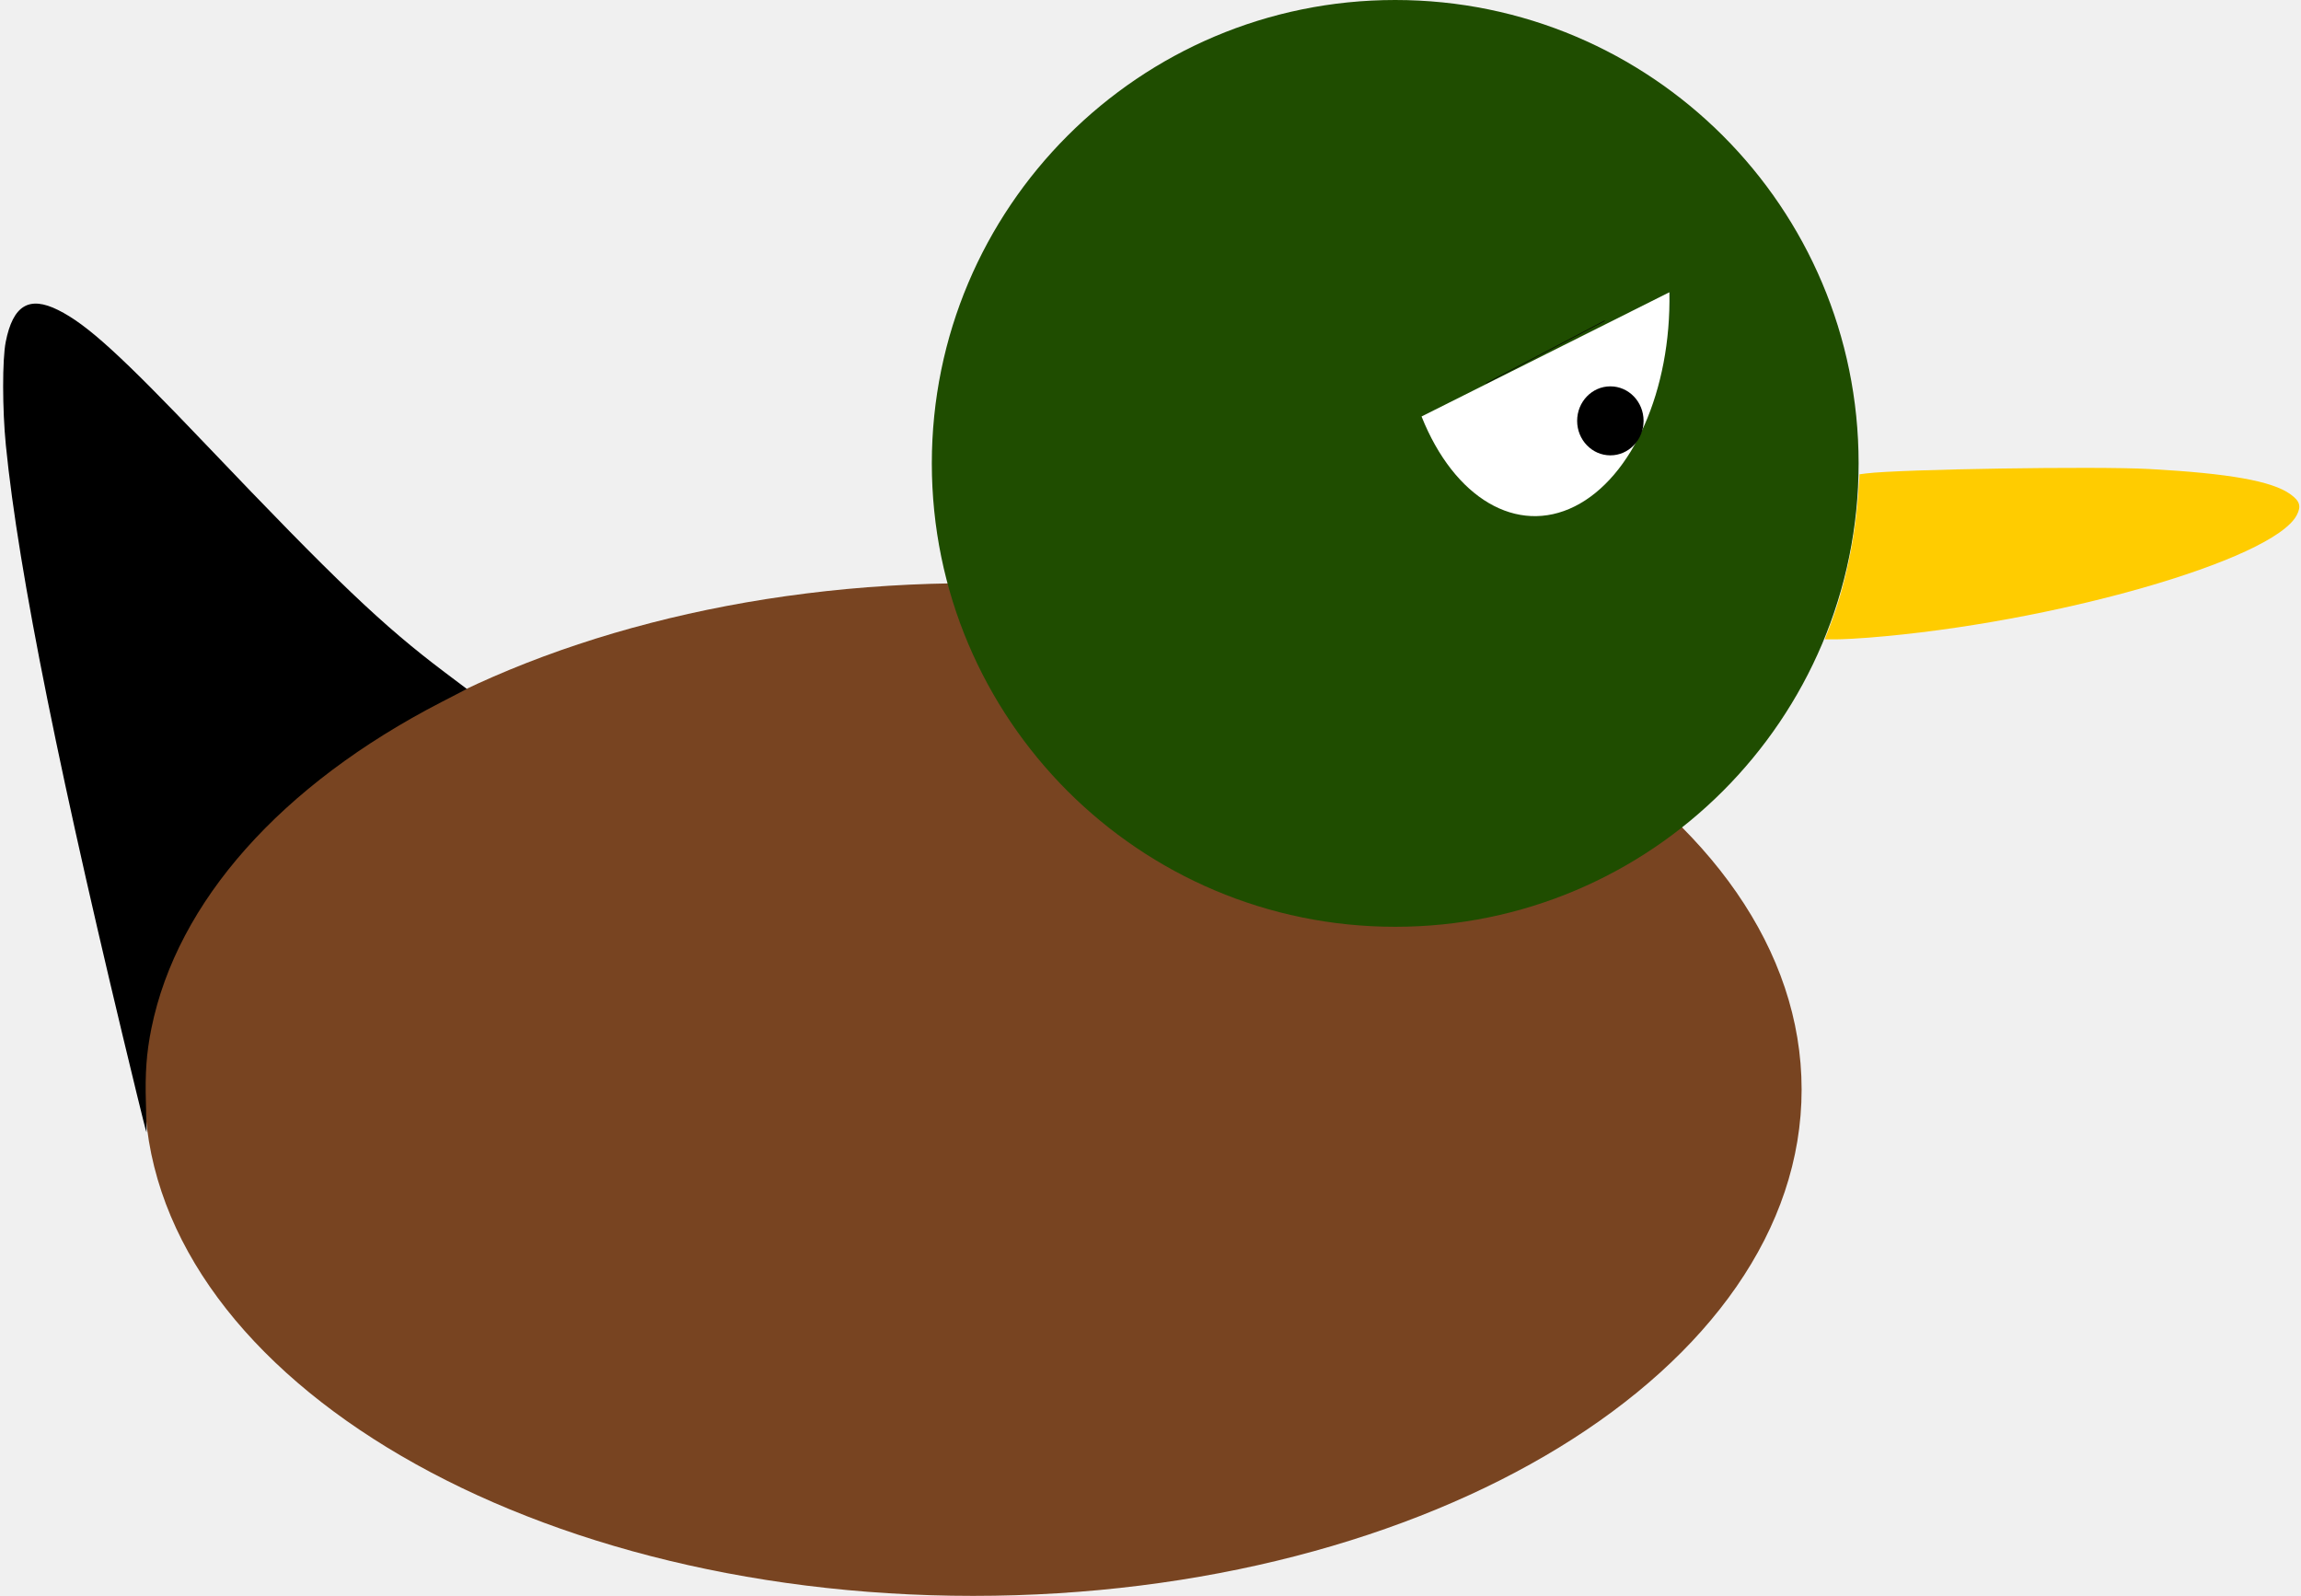
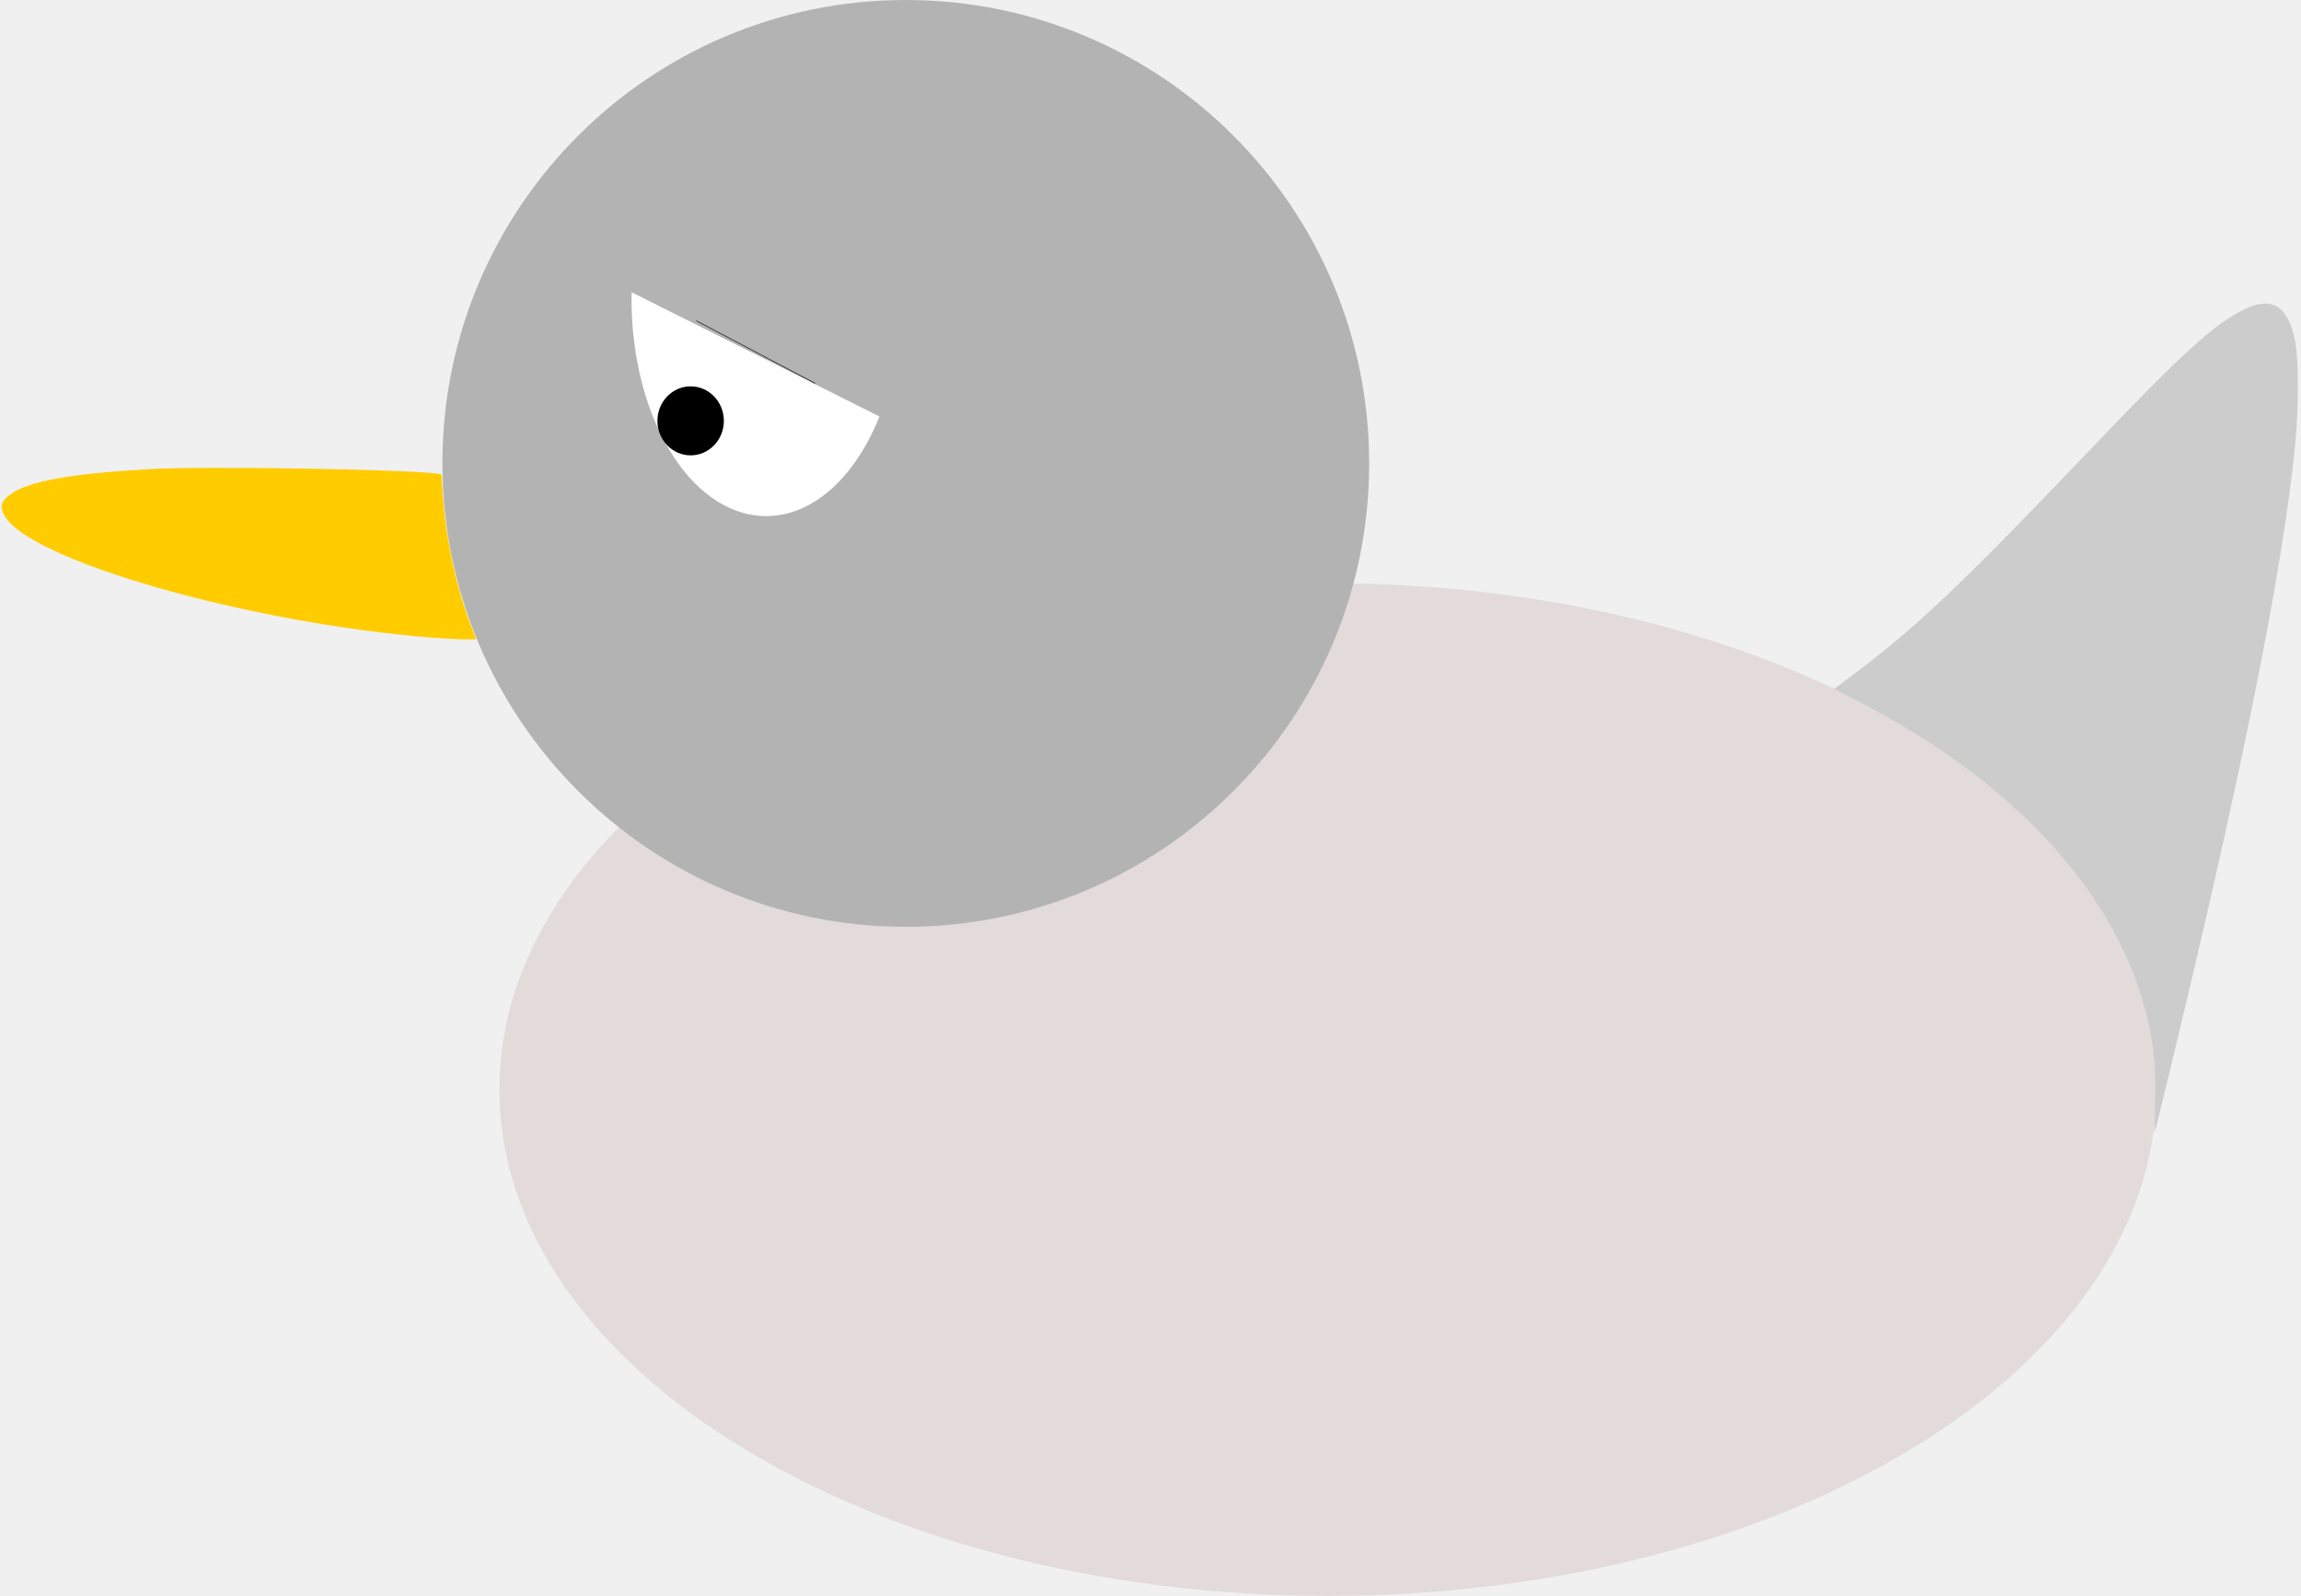
<svg xmlns="http://www.w3.org/2000/svg" width="1052.926mm" height="730.25mm" viewBox="0 0 1052.926 730.25" version="1.1" id="svg8">
  <defs id="defs2" />
  <g id="layer1" transform="translate(876.571,341.0238)">
-     <ellipse style="opacity:1;fill:#784421;fill-opacity:1;stroke-width:0.265;stroke:none" id="path815" ry="231.699" rx="379.11" cy="157.527" cx="-431.271" />
-     <circle style="opacity:1;fill:#1f4d00;fill-opacity:1;stroke-width:0.265" id="path823" cx="-238.125" cy="-128.979" r="212.045" />
-     <path style="fill:none;stroke:none;stroke-width:0.265px;stroke-linecap:butt;stroke-linejoin:miter;stroke-opacity:1" d="m -51.405,-123.31 c 428.625,-26.458 146.655,75.595 3.024,75.595" id="path825" />
-     <path style="opacity:1;fill:#ffcc00;fill-opacity:1;stroke-width:2.857" d="m -149.062,-203.909 c 26.595,-68.507 44.948,-154.242 50.128,-234.168 l 1.983,-30.597 11.761,-1.482 c 58.019,-7.312 397.623,-12.617 488.904,-7.638 138.626,7.562 213.031,20.858 244.565,43.701 16.412,11.889 19.025,20.634 10.831,36.243 -40.765,77.645 -422.815,186.858 -740.811,211.768 -20.264,1.587 -45.519,2.886 -56.123,2.886 H -157.103 Z" id="path827" transform="scale(0.2645833)" />
-     <path style="fill:none;stroke:none;stroke-width:0.265px;stroke-linecap:butt;stroke-linejoin:miter;stroke-opacity:1" d="M -547.31,-0.089 C -731.006,79.286 -1007.684,-619.214 -805.845,196.458" id="path837" />
-     <path style="opacity:1;fill:#000000;fill-opacity:1;stroke:none;stroke-width:0.756" d="m -814.083,159.16 c -34.768,-142.801 -54.058,-238.434 -59.814,-296.522 -1.623,-16.383 -1.648,-39.169 -0.051,-47.234 3.31,-16.714 10.681,-21.194 23.969,-14.568 13.236,6.6 28.438,20.435 67.67,61.587 59.757,62.68 80.796,82.747 109.151,104.109 l 10.223,7.702 -11.638,6.002 c -73.407,37.856 -120.972,91.363 -132.712,149.289 -2.246,11.083 -2.94,20.5 -2.519,34.172 0.228,7.38 0.341,13.418 0.252,13.418 -0.089,0 -2.128,-8.079 -4.533,-17.954 z" id="path839" />
-     <path style="opacity:1;fill:#ffffff;fill-opacity:1;stroke:none;stroke-width:0.356" id="path879" d="m -112.66,-207.291 a 61.616,99.271 0 0 1 -43.283,97.956 61.616,99.271 0 0 1 -70.134,-41.115" />
-     <path style="fill:none;stroke:#000000;stroke-width:0.265px;stroke-linecap:butt;stroke-linejoin:miter;stroke-opacity:1" d="m -196.621,-165.609 54.373,-28.648" id="path883" />
-     <ellipse style="opacity:1;fill:#000000;fill-opacity:1;stroke:none;stroke-width:0.265" id="path890" cx="-139.678" cy="-148.448" rx="15.201" ry="15.786" />
+     <ellipse style="opacity:1;fill:#e3dbdb;fill-opacity:1;stroke:none;stroke-width:0.265" id="path815" ry="231.699" rx="379.11" cy="157.527" cx="268.944" transform="scale(-1,1)" />
+     <circle style="opacity:1;fill:#b3b3b3;fill-opacity:1;stroke-width:0.265" id="path823" cx="462.09" cy="-128.979" r="212.045" transform="scale(-1,1)" />
+     <path style="fill:none;stroke:none;stroke-width:0.265px;stroke-linecap:butt;stroke-linejoin:miter;stroke-opacity:1" d="m -648.81,-123.31 c -428.625,-26.458 -146.655,75.595 -3.024,75.595" id="path825" />
+     <path style="opacity:1;fill:#ffcc00;fill-opacity:1;stroke-width:0.756" d="m -660.776,-53.951 c -7.037,-18.126 -11.893,-40.81 -13.263,-61.957 l -0.525,-8.095 -3.112,-0.392 c -15.351,-1.935 -105.204,-3.338 -129.356,-2.021 -36.678,2.001 -56.364,5.519 -64.708,11.563 -4.342,3.146 -5.034,5.46 -2.866,9.589 10.786,20.544 111.87,49.439 196.006,56.03 5.361,0.42 12.044,0.764 14.849,0.764 h 5.101 z" id="path827" />
+     <path style="fill:none;stroke:none;stroke-width:0.265px;stroke-linecap:butt;stroke-linejoin:miter;stroke-opacity:1" d="M -152.905,-0.089 C 30.791,79.286 307.47,-619.214 105.63,196.458" id="path837" />
+     <path style="opacity:1;fill:#cccccc;fill-opacity:1;stroke:none;stroke-width:0.756" d="m 113.868,159.16 c 34.768,-142.801 54.058,-238.434 59.814,-296.522 1.623,-16.383 1.648,-39.169 0.051,-47.234 -3.31,-16.714 -10.681,-21.194 -23.969,-14.568 -13.236,6.6 -28.438,20.435 -67.67,61.587 -59.757,62.68 -80.796,82.747 -109.151,104.109 l -10.223,7.702 11.638,6.002 c 73.407,37.856 120.972,91.363 132.712,149.289 2.246,11.083 2.94,20.5 2.519,34.172 -0.228,7.38 -0.341,13.418 -0.252,13.418 0.089,0 2.128,-8.079 4.533,-17.954 z" id="path839" />
+     <path style="opacity:1;fill:#ffffff;fill-opacity:1;stroke:none;stroke-width:0.356" id="path879" d="m 587.554,-207.291 a 61.616,99.271 0 0 1 -43.283,97.956 61.616,99.271 0 0 1 -70.134,-41.115" transform="scale(-1,1)" />
+     <path style="fill:none;stroke:#000000;stroke-width:0.265px;stroke-linecap:butt;stroke-linejoin:miter;stroke-opacity:1" d="m -503.594,-165.609 -54.373,-28.648" id="path883" />
+     <ellipse style="opacity:1;fill:#000000;fill-opacity:1;stroke:none;stroke-width:0.265" id="path890" cx="560.537" cy="-148.448" rx="15.201" ry="15.786" transform="scale(-1,1)" />
  </g>
</svg>
